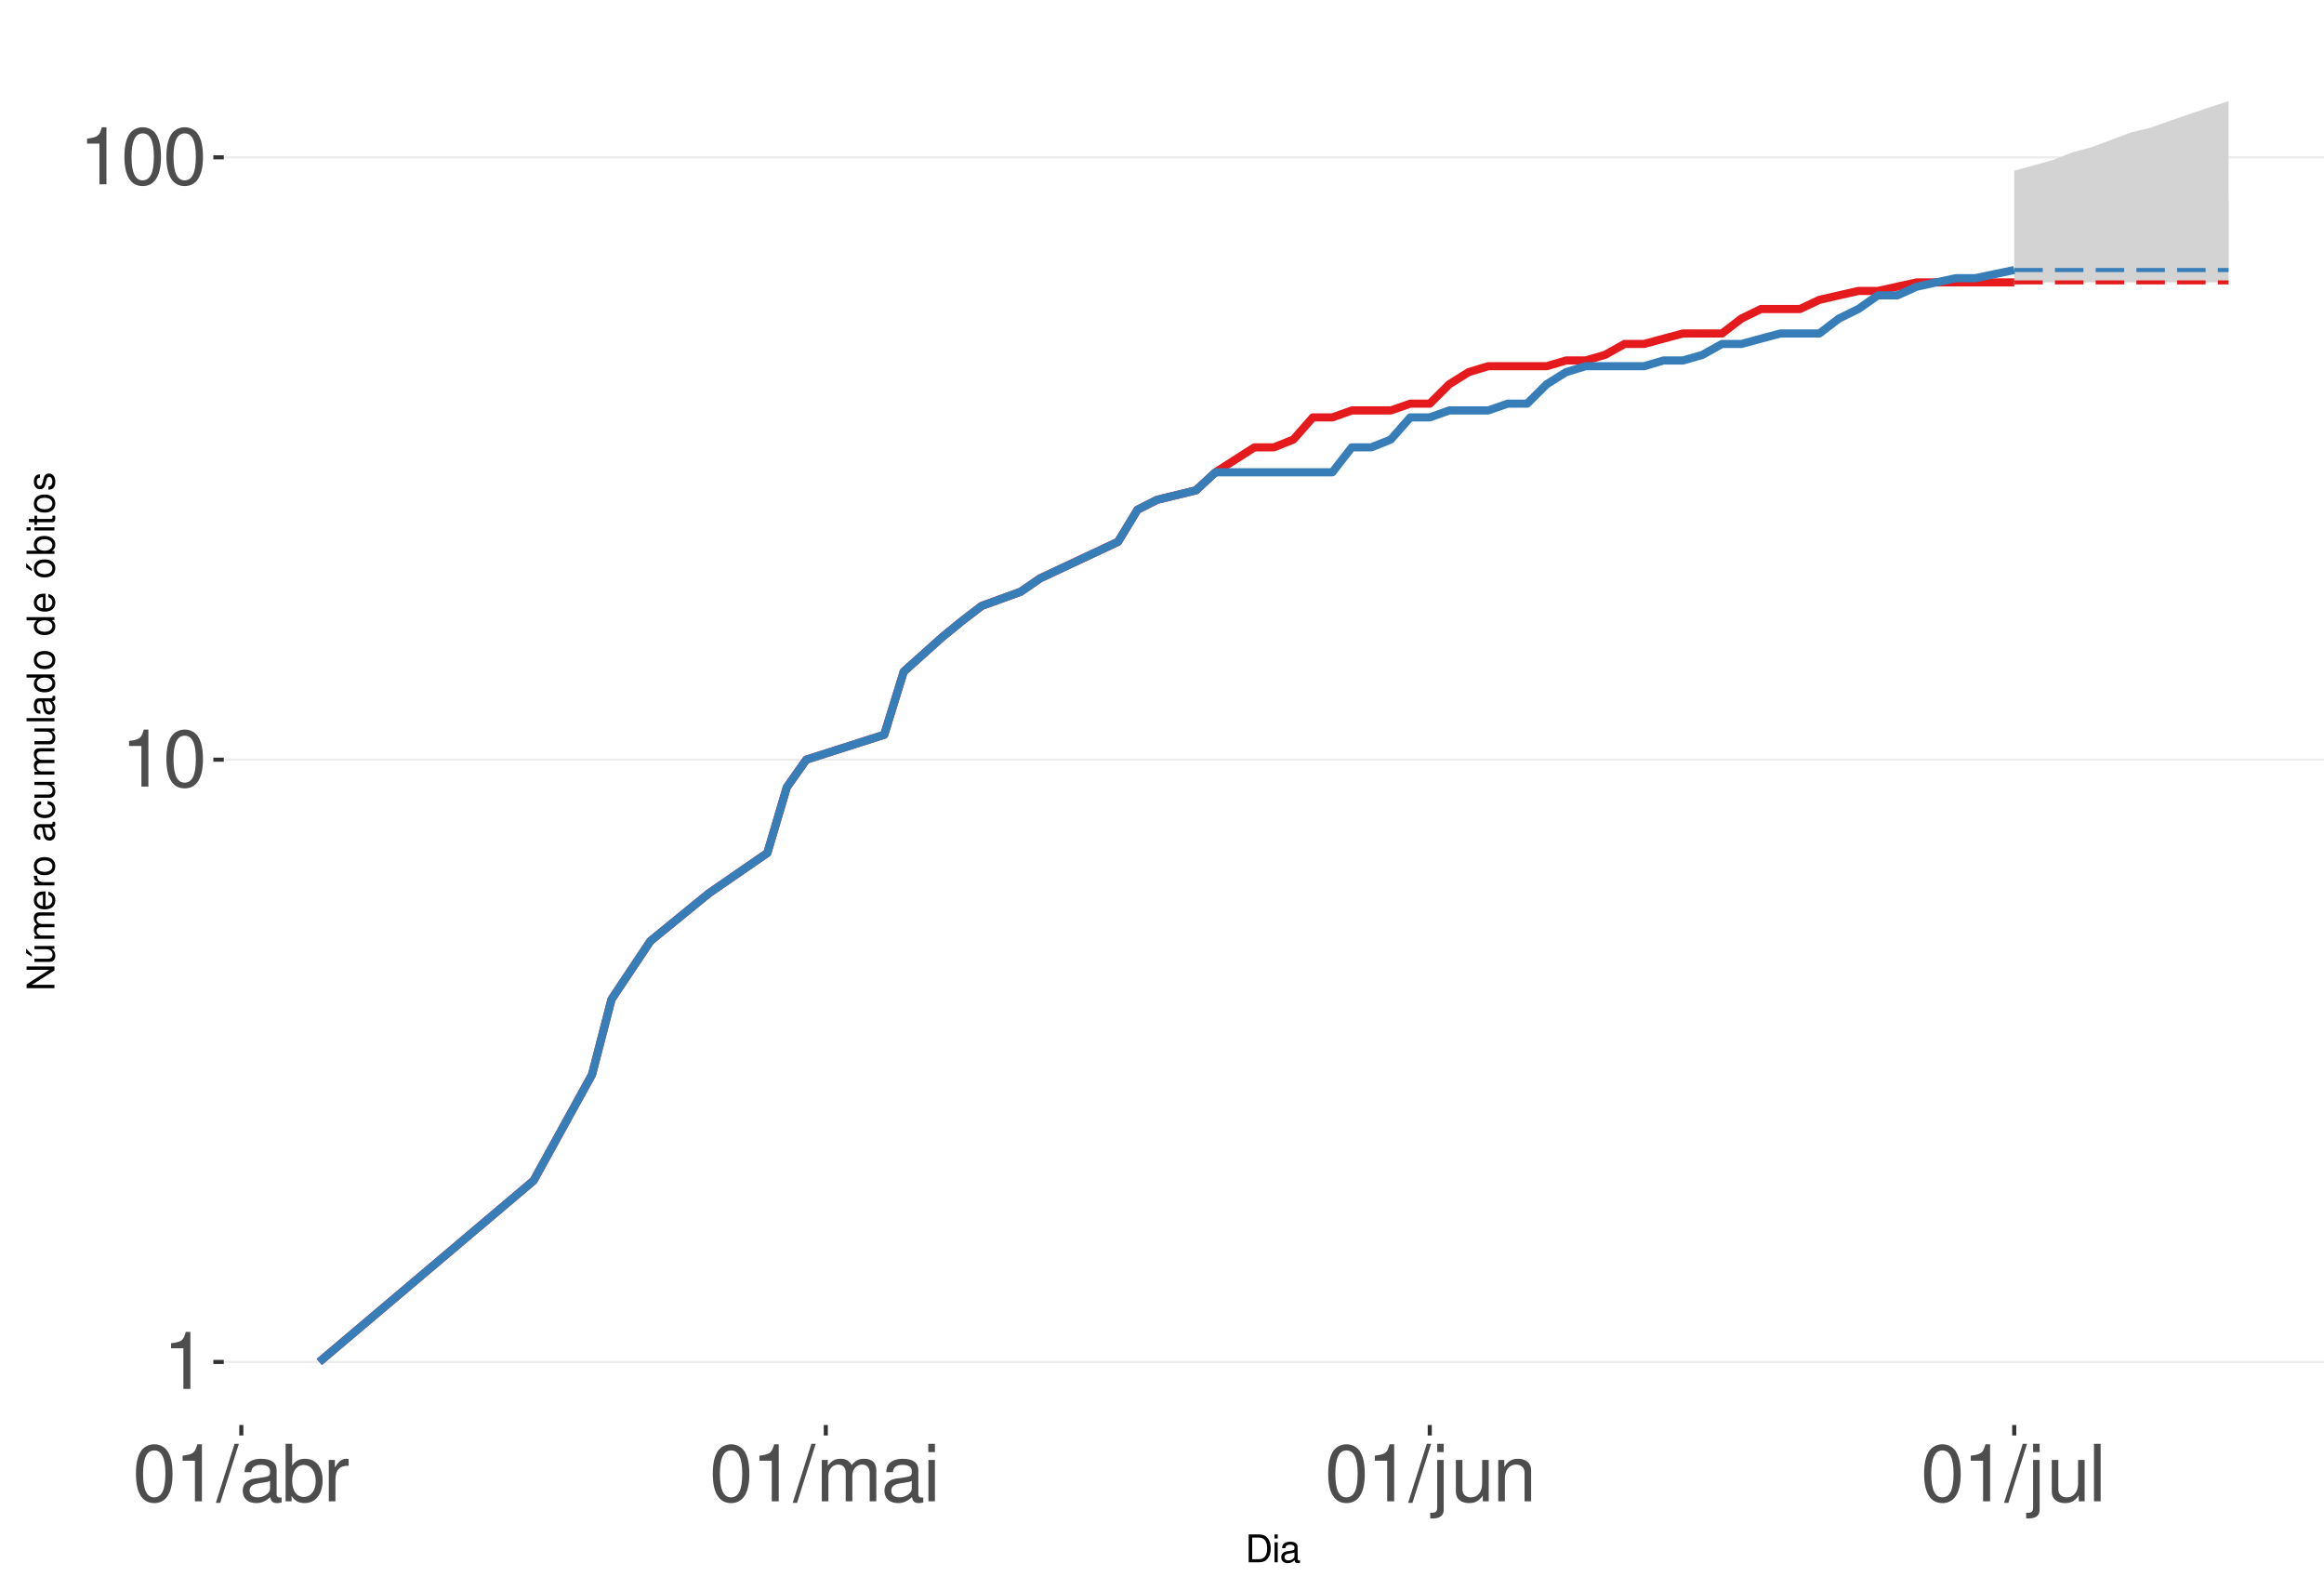
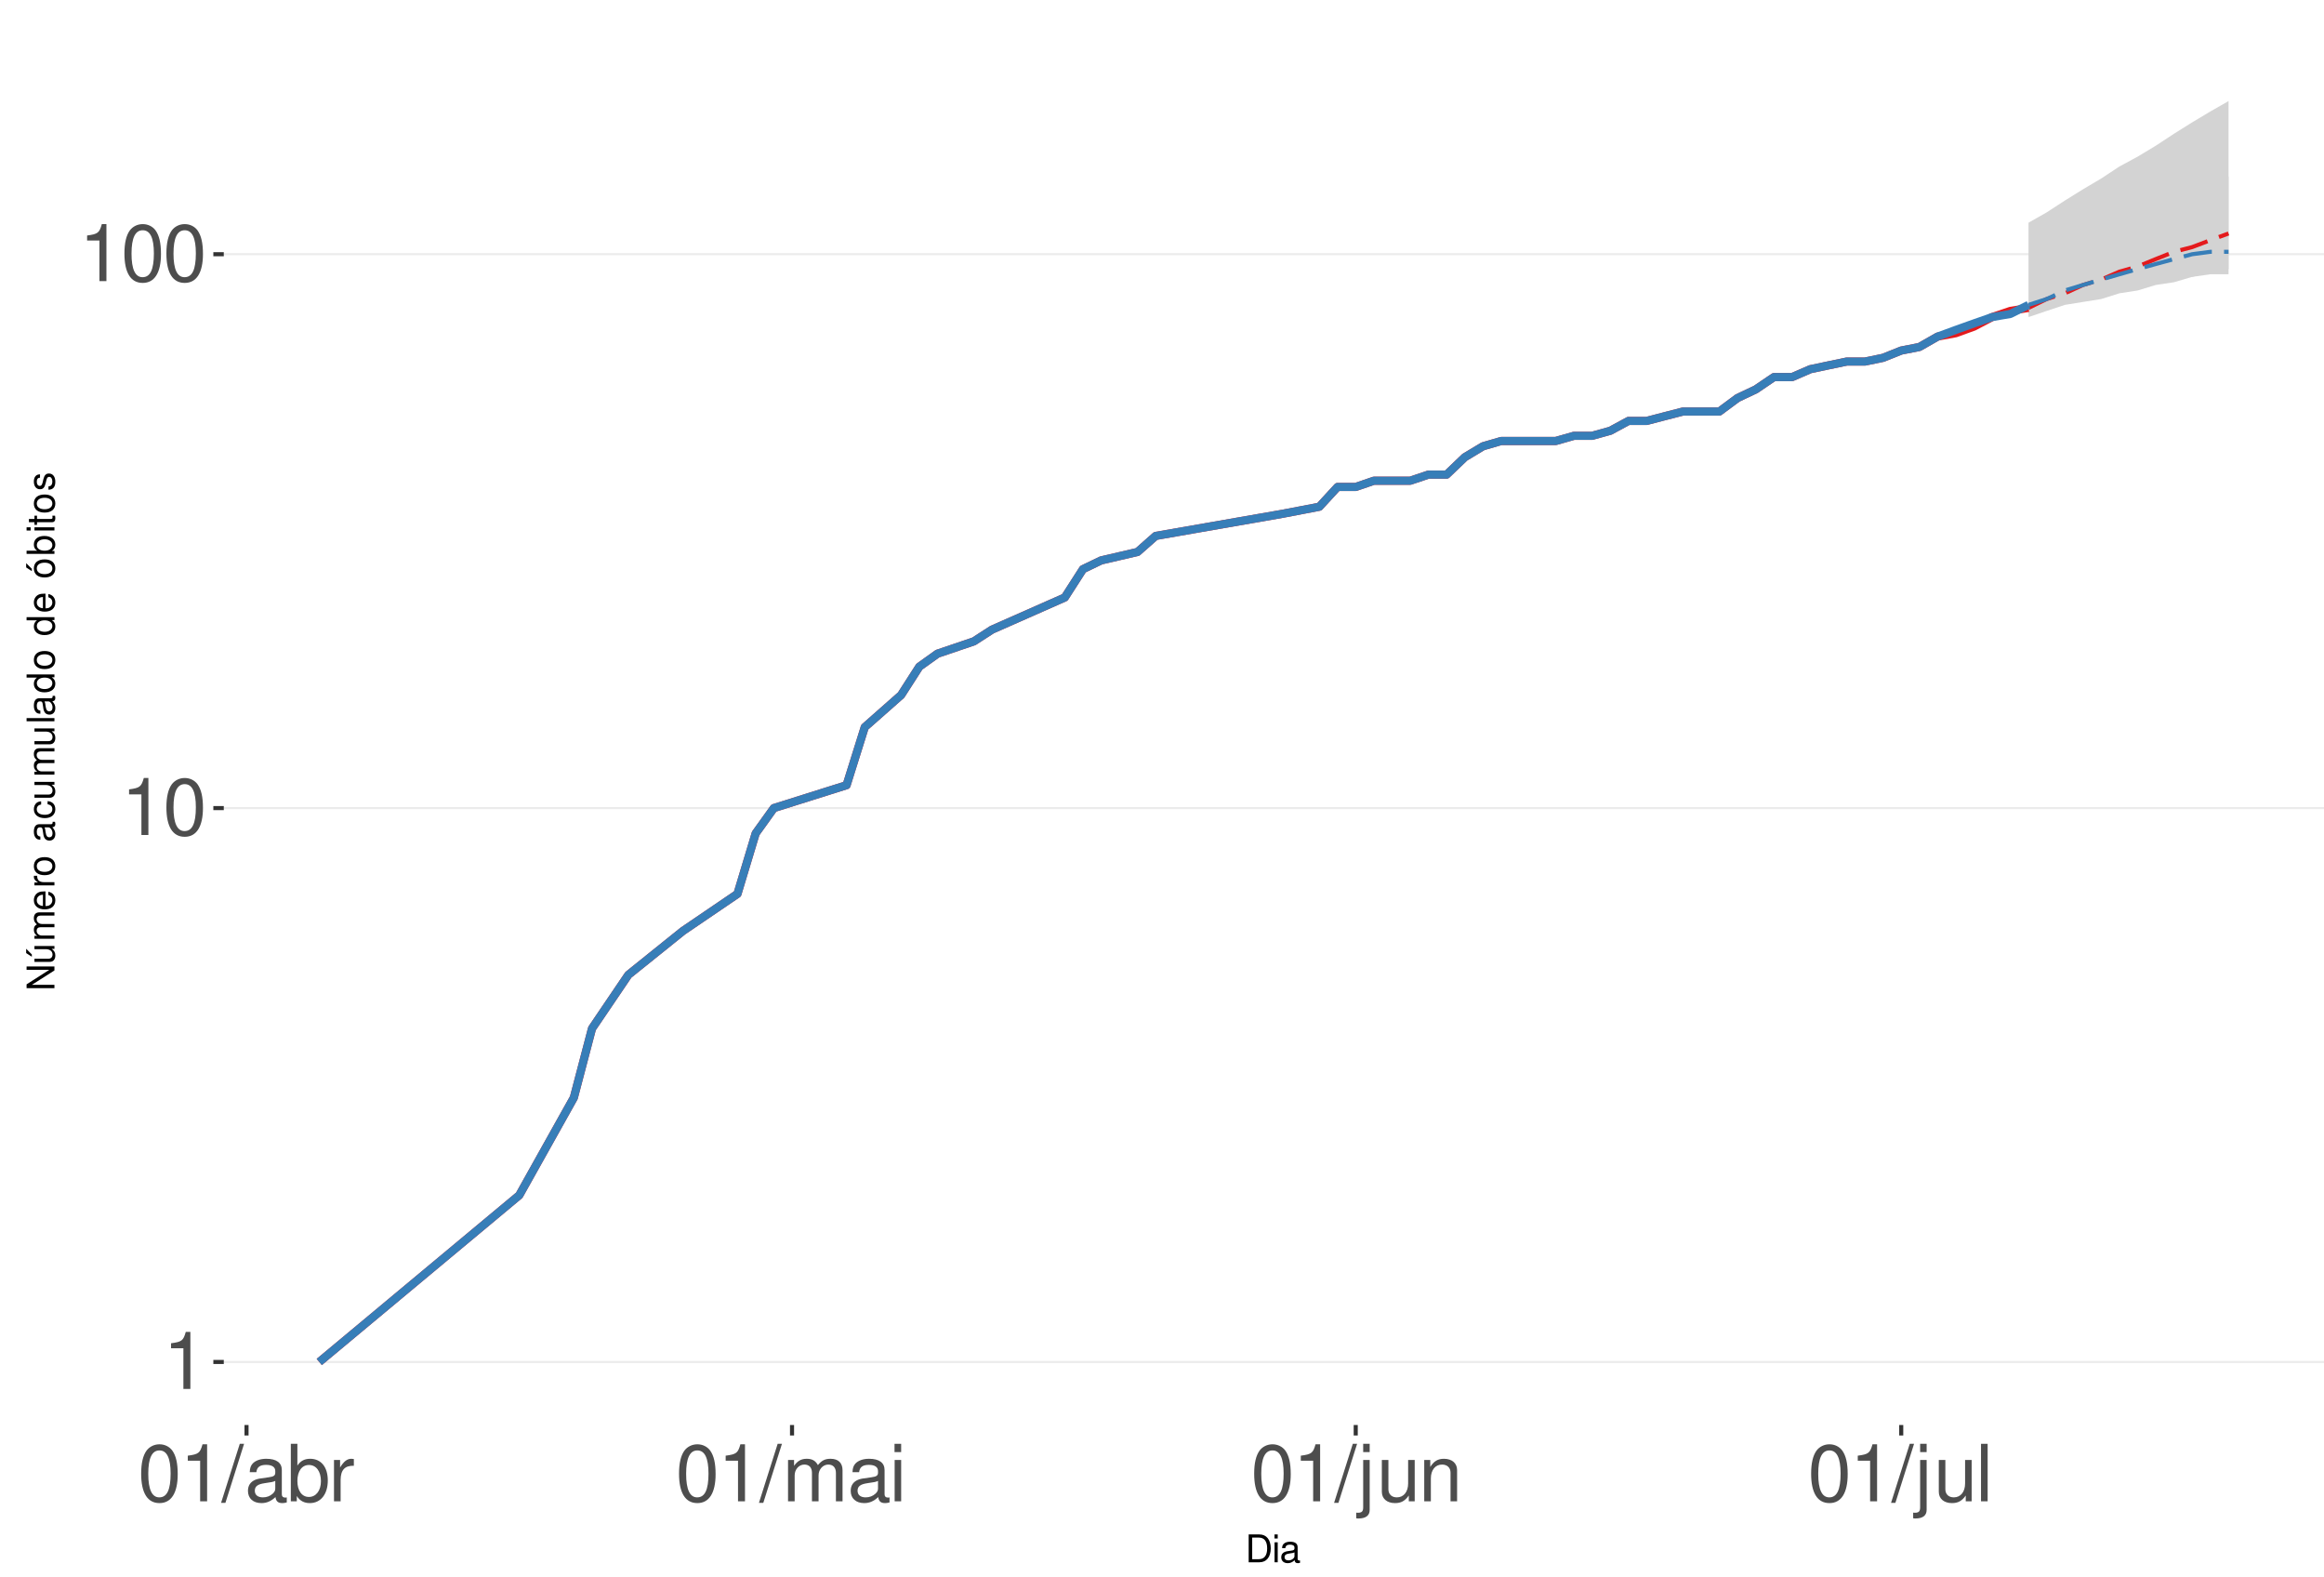
<svg xmlns="http://www.w3.org/2000/svg" xmlns:xlink="http://www.w3.org/1999/xlink" width="609pt" height="413pt" viewBox="0 0 609 413" version="1.1">
  <defs>
    <g>
      <symbol overflow="visible" id="glyph0-0">
        <path style="stroke:none;" d="" />
      </symbol>
      <symbol overflow="visible" id="glyph0-1">
        <path style="stroke:none;" d="M 5.344 -10.641 L 5.344 0 L 7.172 0 L 7.172 -14.938 L 5.969 -14.938 C 5.328 -12.641 4.922 -12.328 2.109 -11.953 L 2.109 -10.641 Z M 5.344 -10.641 " />
      </symbol>
      <symbol overflow="visible" id="glyph0-2">
        <path style="stroke:none;" d="M 5.688 -14.938 C 4.312 -14.938 3.078 -14.312 2.312 -13.297 C 1.359 -11.984 0.891 -10 0.891 -7.234 C 0.891 -2.188 2.547 0.469 5.688 0.469 C 8.781 0.469 10.469 -2.188 10.469 -7.109 C 10.469 -10 10.016 -11.938 9.047 -13.297 C 8.281 -14.328 7.062 -14.938 5.688 -14.938 Z M 5.688 -13.328 C 7.641 -13.328 8.609 -11.312 8.609 -7.266 C 8.609 -3.016 7.656 -1.031 5.641 -1.031 C 3.719 -1.031 2.75 -3.094 2.75 -7.203 C 2.75 -11.312 3.719 -13.328 5.688 -13.328 Z M 5.688 -13.328 " />
      </symbol>
      <symbol overflow="visible" id="glyph0-3">
        <path style="stroke:none;" d="M 4.734 -15.062 L -0.172 0.406 L 0.969 0.406 L 5.859 -15.062 Z M 4.734 -15.062 " />
      </symbol>
      <symbol overflow="visible" id="glyph0-4">
        <path style="stroke:none;" d="M 11.047 -1.016 C 10.859 -0.969 10.781 -0.969 10.672 -0.969 C 10.078 -0.969 9.75 -1.281 9.75 -1.812 L 9.75 -8.188 C 9.75 -10.094 8.344 -11.141 5.688 -11.141 C 4.094 -11.141 2.828 -10.672 2.094 -9.875 C 1.594 -9.312 1.391 -8.703 1.344 -7.625 L 3.078 -7.625 C 3.219 -8.938 4 -9.547 5.625 -9.547 C 7.188 -9.547 8.031 -8.969 8.031 -7.938 L 8.031 -7.484 C 8.016 -6.734 7.641 -6.469 6.234 -6.281 C 3.797 -5.969 3.422 -5.891 2.766 -5.625 C 1.516 -5.078 0.875 -4.125 0.875 -2.734 C 0.875 -0.766 2.234 0.469 4.422 0.469 C 5.781 0.469 6.875 0 8.094 -1.109 C 8.219 0 8.766 0.469 9.875 0.469 C 10.25 0.469 10.469 0.438 11.047 0.297 Z M 8.031 -3.406 C 8.031 -2.828 7.875 -2.484 7.359 -2 C 6.656 -1.359 5.797 -1.031 4.797 -1.031 C 3.453 -1.031 2.672 -1.672 2.672 -2.766 C 2.672 -3.906 3.406 -4.484 5.266 -4.75 C 7.109 -5 7.453 -5.078 8.031 -5.344 Z M 8.031 -3.406 " />
      </symbol>
      <symbol overflow="visible" id="glyph0-5">
        <path style="stroke:none;" d="M 1.109 -15.062 L 1.109 0 L 2.672 0 L 2.672 -1.391 C 3.484 -0.125 4.578 0.469 6.094 0.469 C 8.938 0.469 10.797 -1.859 10.797 -5.453 C 10.797 -8.969 9.047 -11.141 6.172 -11.141 C 4.688 -11.141 3.641 -10.578 2.828 -9.359 L 2.828 -15.062 Z M 5.844 -9.516 C 7.766 -9.516 9 -7.844 9 -5.266 C 9 -2.812 7.719 -1.141 5.844 -1.141 C 4 -1.141 2.828 -2.781 2.828 -5.328 C 2.828 -7.875 4 -9.516 5.844 -9.516 Z M 5.844 -9.516 " />
      </symbol>
      <symbol overflow="visible" id="glyph0-6">
        <path style="stroke:none;" d="M 1.422 -10.828 L 1.422 0 L 3.156 0 L 3.156 -5.625 C 3.188 -8.219 4.25 -9.375 6.625 -9.312 L 6.625 -11.078 C 6.344 -11.109 6.172 -11.141 5.969 -11.141 C 4.859 -11.141 4 -10.469 3.016 -8.859 L 3.016 -10.828 Z M 1.422 -10.828 " />
      </symbol>
      <symbol overflow="visible" id="glyph0-7">
        <path style="stroke:none;" d="M 1.453 -10.828 L 1.453 0 L 3.188 0 L 3.188 -6.797 C 3.188 -8.359 4.312 -9.625 5.719 -9.625 C 7 -9.625 7.719 -8.844 7.719 -7.453 L 7.719 0 L 9.453 0 L 9.453 -6.797 C 9.453 -8.359 10.594 -9.625 12 -9.625 C 13.266 -9.625 14 -8.812 14 -7.453 L 14 0 L 15.734 0 L 15.734 -8.125 C 15.734 -10.062 14.625 -11.141 12.594 -11.141 C 11.156 -11.141 10.281 -10.703 9.281 -9.484 C 8.641 -10.641 7.766 -11.141 6.359 -11.141 C 4.922 -11.141 3.953 -10.594 3.031 -9.297 L 3.031 -10.828 Z M 1.453 -10.828 " />
      </symbol>
      <symbol overflow="visible" id="glyph0-8">
        <path style="stroke:none;" d="M 3.094 -10.828 L 1.391 -10.828 L 1.391 0 L 3.094 0 Z M 3.094 -15.062 L 1.359 -15.062 L 1.359 -12.891 L 3.094 -12.891 Z M 3.094 -15.062 " />
      </symbol>
      <symbol overflow="visible" id="glyph0-9">
        <path style="stroke:none;" d="M 1.453 -10.828 L 1.453 1.562 C 1.453 2.641 1.109 3 0.047 3 C -0.078 3 -0.141 3 -0.375 2.969 L -0.375 4.438 C -0.172 4.484 -0.062 4.5 0.203 4.5 C 2.141 4.5 3.156 3.734 3.156 2.25 L 3.156 -10.828 Z M 3.156 -15.062 L 1.453 -15.062 L 1.453 -12.891 L 3.156 -12.891 Z M 3.156 -15.062 " />
      </symbol>
      <symbol overflow="visible" id="glyph0-10">
        <path style="stroke:none;" d="M 9.953 0 L 9.953 -10.828 L 8.234 -10.828 L 8.234 -4.688 C 8.234 -2.484 7.078 -1.031 5.281 -1.031 C 3.922 -1.031 3.062 -1.859 3.062 -3.156 L 3.062 -10.828 L 1.344 -10.828 L 1.344 -2.484 C 1.344 -0.688 2.688 0.469 4.797 0.469 C 6.375 0.469 7.391 -0.078 8.406 -1.516 L 8.406 0 Z M 9.953 0 " />
      </symbol>
      <symbol overflow="visible" id="glyph0-11">
        <path style="stroke:none;" d="M 1.453 -10.828 L 1.453 0 L 3.188 0 L 3.188 -5.969 C 3.188 -8.188 4.344 -9.625 6.109 -9.625 C 7.484 -9.625 8.344 -8.797 8.344 -7.5 L 8.344 0 L 10.062 0 L 10.062 -8.188 C 10.062 -9.984 8.719 -11.141 6.625 -11.141 C 5.016 -11.141 3.984 -10.516 3.031 -9 L 3.031 -10.828 Z M 1.453 -10.828 " />
      </symbol>
      <symbol overflow="visible" id="glyph0-12">
        <path style="stroke:none;" d="M 3.141 -15.062 L 1.406 -15.062 L 1.406 0 L 3.141 0 Z M 3.141 -15.062 " />
      </symbol>
      <symbol overflow="visible" id="glyph1-0">
        <path style="stroke:none;" d="" />
      </symbol>
      <symbol overflow="visible" id="glyph1-1">
        <path style="stroke:none;" d="M 0.891 0 L 3.703 0 C 5.547 0 6.672 -1.375 6.672 -3.656 C 6.672 -5.906 5.547 -7.297 3.703 -7.297 L 0.891 -7.297 Z M 1.812 -0.812 L 1.812 -6.469 L 3.547 -6.469 C 4.984 -6.469 5.734 -5.5 5.734 -3.641 C 5.734 -1.797 4.984 -0.812 3.547 -0.812 Z M 1.812 -0.812 " />
      </symbol>
      <symbol overflow="visible" id="glyph1-2">
        <path style="stroke:none;" d="M 1.5 -5.234 L 0.672 -5.234 L 0.672 0 L 1.5 0 Z M 1.5 -7.297 L 0.656 -7.297 L 0.656 -6.234 L 1.5 -6.234 Z M 1.5 -7.297 " />
      </symbol>
      <symbol overflow="visible" id="glyph1-3">
        <path style="stroke:none;" d="M 5.344 -0.484 C 5.266 -0.469 5.219 -0.469 5.172 -0.469 C 4.875 -0.469 4.719 -0.625 4.719 -0.875 L 4.719 -3.953 C 4.719 -4.891 4.047 -5.391 2.75 -5.391 C 1.984 -5.391 1.375 -5.172 1.016 -4.781 C 0.766 -4.516 0.672 -4.203 0.656 -3.688 L 1.484 -3.688 C 1.562 -4.328 1.938 -4.625 2.719 -4.625 C 3.484 -4.625 3.891 -4.344 3.891 -3.844 L 3.891 -3.625 C 3.875 -3.266 3.703 -3.125 3.016 -3.047 C 1.844 -2.891 1.656 -2.844 1.344 -2.719 C 0.734 -2.453 0.422 -2 0.422 -1.312 C 0.422 -0.375 1.078 0.234 2.141 0.234 C 2.797 0.234 3.328 0 3.922 -0.547 C 3.984 0 4.234 0.234 4.781 0.234 C 4.953 0.234 5.062 0.203 5.344 0.141 Z M 3.891 -1.656 C 3.891 -1.375 3.812 -1.203 3.562 -0.969 C 3.219 -0.656 2.812 -0.5 2.312 -0.5 C 1.672 -0.5 1.297 -0.812 1.297 -1.344 C 1.297 -1.891 1.656 -2.172 2.547 -2.297 C 3.438 -2.422 3.609 -2.453 3.891 -2.594 Z M 3.891 -1.656 " />
      </symbol>
      <symbol overflow="visible" id="glyph2-0">
        <path style="stroke:none;" d="" />
      </symbol>
      <symbol overflow="visible" id="glyph2-1">
        <path style="stroke:none;" d="M -7.297 -6.453 L -7.297 -5.578 L -1.328 -5.578 L -7.297 -1.766 L -7.297 -0.766 L 0 -0.766 L 0 -1.641 L -5.906 -1.641 L 0 -5.406 L 0 -6.453 Z M -7.297 -6.453 " />
      </symbol>
      <symbol overflow="visible" id="glyph2-2">
        <path style="stroke:none;" d="M 0 -4.812 L -5.234 -4.812 L -5.234 -3.984 L -2.266 -3.984 C -1.203 -3.984 -0.5 -3.438 -0.5 -2.562 C -0.5 -1.906 -0.906 -1.484 -1.531 -1.484 L -5.234 -1.484 L -5.234 -0.656 L -1.203 -0.656 C -0.328 -0.656 0.234 -1.297 0.234 -2.312 C 0.234 -3.094 -0.047 -3.578 -0.734 -4.062 L 0 -4.062 Z M -7.406 -2.953 L -5.922 -2 L -5.922 -2.594 L -7.406 -4.094 Z M -7.406 -2.953 " />
      </symbol>
      <symbol overflow="visible" id="glyph2-3">
        <path style="stroke:none;" d="M -5.234 -0.703 L 0 -0.703 L 0 -1.547 L -3.297 -1.547 C -4.047 -1.547 -4.656 -2.094 -4.656 -2.766 C -4.656 -3.391 -4.281 -3.734 -3.609 -3.734 L 0 -3.734 L 0 -4.578 L -3.297 -4.578 C -4.047 -4.578 -4.656 -5.125 -4.656 -5.812 C -4.656 -6.422 -4.266 -6.781 -3.609 -6.781 L 0 -6.781 L 0 -7.625 L -3.938 -7.625 C -4.875 -7.625 -5.391 -7.078 -5.391 -6.094 C -5.391 -5.406 -5.188 -4.984 -4.594 -4.484 C -5.156 -4.188 -5.391 -3.766 -5.391 -3.078 C -5.391 -2.375 -5.125 -1.906 -4.5 -1.469 L -5.234 -1.469 Z M -5.234 -0.703 " />
      </symbol>
      <symbol overflow="visible" id="glyph2-4">
        <path style="stroke:none;" d="M -2.344 -5.125 C -3.141 -5.125 -3.625 -5.062 -4.016 -4.922 C -4.875 -4.578 -5.391 -3.781 -5.391 -2.797 C -5.391 -1.344 -4.281 -0.406 -2.547 -0.406 C -0.812 -0.406 0.234 -1.297 0.234 -2.781 C 0.234 -3.984 -0.453 -4.812 -1.594 -5.016 L -1.594 -4.188 C -0.906 -3.953 -0.547 -3.484 -0.547 -2.812 C -0.547 -2.281 -0.781 -1.828 -1.219 -1.547 C -1.516 -1.344 -1.812 -1.281 -2.344 -1.266 Z M -3.016 -1.297 C -3.984 -1.359 -4.625 -1.953 -4.625 -2.797 C -4.625 -3.641 -3.953 -4.234 -3.016 -4.234 Z M -3.016 -1.297 " />
      </symbol>
      <symbol overflow="visible" id="glyph2-5">
        <path style="stroke:none;" d="M -5.234 -0.688 L 0 -0.688 L 0 -1.531 L -2.719 -1.531 C -3.984 -1.547 -4.547 -2.062 -4.516 -3.203 L -5.359 -3.203 C -5.375 -3.062 -5.391 -2.984 -5.391 -2.891 C -5.391 -2.344 -5.062 -1.938 -4.297 -1.453 L -5.234 -1.453 Z M -5.234 -0.688 " />
      </symbol>
      <symbol overflow="visible" id="glyph2-6">
        <path style="stroke:none;" d="M -5.391 -2.719 C -5.391 -1.234 -4.344 -0.359 -2.578 -0.359 C -0.812 -0.359 0.234 -1.234 0.234 -2.734 C 0.234 -4.203 -0.812 -5.094 -2.547 -5.094 C -4.359 -5.094 -5.391 -4.234 -5.391 -2.719 Z M -4.625 -2.734 C -4.625 -3.672 -3.844 -4.234 -2.547 -4.234 C -1.312 -4.234 -0.547 -3.656 -0.547 -2.734 C -0.547 -1.797 -1.312 -1.234 -2.578 -1.234 C -3.844 -1.234 -4.625 -1.797 -4.625 -2.734 Z M -4.625 -2.734 " />
      </symbol>
      <symbol overflow="visible" id="glyph2-7">
        <path style="stroke:none;" d="" />
      </symbol>
      <symbol overflow="visible" id="glyph2-8">
        <path style="stroke:none;" d="M -0.484 -5.344 C -0.469 -5.266 -0.469 -5.219 -0.469 -5.172 C -0.469 -4.875 -0.625 -4.719 -0.875 -4.719 L -3.953 -4.719 C -4.891 -4.719 -5.391 -4.047 -5.391 -2.75 C -5.391 -1.984 -5.172 -1.375 -4.781 -1.016 C -4.516 -0.766 -4.203 -0.672 -3.688 -0.656 L -3.688 -1.484 C -4.328 -1.562 -4.625 -1.938 -4.625 -2.719 C -4.625 -3.484 -4.344 -3.891 -3.844 -3.891 L -3.625 -3.891 C -3.266 -3.875 -3.125 -3.703 -3.047 -3.016 C -2.891 -1.844 -2.844 -1.656 -2.719 -1.344 C -2.453 -0.734 -2 -0.422 -1.312 -0.422 C -0.375 -0.422 0.234 -1.078 0.234 -2.141 C 0.234 -2.797 0 -3.328 -0.547 -3.922 C 0 -3.984 0.234 -4.234 0.234 -4.781 C 0.234 -4.953 0.203 -5.062 0.141 -5.344 Z M -1.656 -3.891 C -1.375 -3.891 -1.203 -3.812 -0.969 -3.562 C -0.656 -3.219 -0.5 -2.812 -0.5 -2.312 C -0.5 -1.672 -0.812 -1.297 -1.344 -1.297 C -1.891 -1.297 -2.172 -1.656 -2.297 -2.547 C -2.422 -3.438 -2.453 -3.609 -2.594 -3.891 Z M -1.656 -3.891 " />
      </symbol>
      <symbol overflow="visible" id="glyph2-9">
        <path style="stroke:none;" d="M -3.484 -4.703 C -3.984 -4.672 -4.312 -4.562 -4.609 -4.359 C -5.094 -4 -5.391 -3.375 -5.391 -2.641 C -5.391 -1.219 -4.266 -0.312 -2.531 -0.312 C -0.844 -0.312 0.234 -1.203 0.234 -2.625 C 0.234 -3.875 -0.516 -4.672 -1.797 -4.766 L -1.797 -3.938 C -0.953 -3.797 -0.547 -3.359 -0.547 -2.656 C -0.547 -1.734 -1.297 -1.188 -2.531 -1.188 C -3.844 -1.188 -4.625 -1.719 -4.625 -2.625 C -4.625 -3.328 -4.203 -3.766 -3.484 -3.875 Z M -3.484 -4.703 " />
      </symbol>
      <symbol overflow="visible" id="glyph2-10">
        <path style="stroke:none;" d="M 0 -4.812 L -5.234 -4.812 L -5.234 -3.984 L -2.266 -3.984 C -1.203 -3.984 -0.5 -3.438 -0.5 -2.562 C -0.5 -1.906 -0.906 -1.484 -1.531 -1.484 L -5.234 -1.484 L -5.234 -0.656 L -1.203 -0.656 C -0.328 -0.656 0.234 -1.297 0.234 -2.312 C 0.234 -3.094 -0.047 -3.578 -0.734 -4.062 L 0 -4.062 Z M 0 -4.812 " />
      </symbol>
      <symbol overflow="visible" id="glyph2-11">
        <path style="stroke:none;" d="M -7.297 -1.516 L -7.297 -0.688 L 0 -0.688 L 0 -1.516 Z M -7.297 -1.516 " />
      </symbol>
      <symbol overflow="visible" id="glyph2-12">
        <path style="stroke:none;" d="M -7.297 -4.953 L -7.297 -4.125 L -4.578 -4.125 C -5.109 -3.766 -5.391 -3.203 -5.391 -2.516 C -5.391 -1.156 -4.297 -0.266 -2.625 -0.266 C -0.859 -0.266 0.234 -1.125 0.234 -2.547 C 0.234 -3.266 -0.047 -3.766 -0.688 -4.203 L 0 -4.203 L 0 -4.953 Z M -4.609 -2.656 C -4.609 -3.547 -3.812 -4.125 -2.562 -4.125 C -1.344 -4.125 -0.547 -3.547 -0.547 -2.656 C -0.547 -1.734 -1.359 -1.125 -2.578 -1.125 C -3.797 -1.125 -4.609 -1.734 -4.609 -2.656 Z M -4.609 -2.656 " />
      </symbol>
      <symbol overflow="visible" id="glyph2-13">
        <path style="stroke:none;" d="M -5.391 -2.719 C -5.391 -1.234 -4.344 -0.359 -2.578 -0.359 C -0.812 -0.359 0.234 -1.234 0.234 -2.734 C 0.234 -4.203 -0.812 -5.094 -2.547 -5.094 C -4.359 -5.094 -5.391 -4.234 -5.391 -2.719 Z M -4.625 -2.734 C -4.625 -3.672 -3.844 -4.234 -2.547 -4.234 C -1.312 -4.234 -0.547 -3.656 -0.547 -2.734 C -0.547 -1.797 -1.312 -1.234 -2.578 -1.234 C -3.844 -1.234 -4.625 -1.797 -4.625 -2.734 Z M -7.406 -2.984 L -5.922 -2.016 L -5.922 -2.625 L -7.406 -4.109 Z M -7.406 -2.984 " />
      </symbol>
      <symbol overflow="visible" id="glyph2-14">
        <path style="stroke:none;" d="M -7.297 -0.547 L 0 -0.547 L 0 -1.297 L -0.672 -1.297 C -0.062 -1.688 0.234 -2.219 0.234 -2.953 C 0.234 -4.328 -0.906 -5.234 -2.641 -5.234 C -4.344 -5.234 -5.391 -4.375 -5.391 -2.984 C -5.391 -2.266 -5.125 -1.766 -4.531 -1.375 L -7.297 -1.375 Z M -4.609 -2.828 C -4.609 -3.766 -3.797 -4.359 -2.547 -4.359 C -1.359 -4.359 -0.547 -3.734 -0.547 -2.828 C -0.547 -1.938 -1.344 -1.375 -2.578 -1.375 C -3.812 -1.375 -4.609 -1.938 -4.609 -2.828 Z M -4.609 -2.828 " />
      </symbol>
      <symbol overflow="visible" id="glyph2-15">
        <path style="stroke:none;" d="M -5.234 -1.5 L -5.234 -0.672 L 0 -0.672 L 0 -1.5 Z M -7.297 -1.5 L -7.297 -0.656 L -6.234 -0.656 L -6.234 -1.5 Z M -7.297 -1.5 " />
      </symbol>
      <symbol overflow="visible" id="glyph2-16">
        <path style="stroke:none;" d="M -5.234 -2.547 L -5.234 -1.688 L -6.688 -1.688 L -6.688 -0.844 L -5.234 -0.844 L -5.234 -0.141 L -4.562 -0.141 L -4.562 -0.844 L -0.594 -0.844 C -0.062 -0.844 0.234 -1.203 0.234 -1.859 C 0.234 -2.078 0.203 -2.266 0.156 -2.547 L -0.547 -2.547 C -0.516 -2.422 -0.5 -2.312 -0.5 -2.141 C -0.5 -1.781 -0.594 -1.688 -0.969 -1.688 L -4.562 -1.688 L -4.562 -2.547 Z M -5.234 -2.547 " />
      </symbol>
      <symbol overflow="visible" id="glyph2-17">
        <path style="stroke:none;" d="M -3.781 -4.375 C -4.812 -4.375 -5.391 -3.688 -5.391 -2.484 C -5.391 -1.266 -4.766 -0.469 -3.797 -0.469 C -2.969 -0.469 -2.578 -0.891 -2.281 -2.125 L -2.094 -2.906 C -1.953 -3.484 -1.734 -3.719 -1.375 -3.719 C -0.875 -3.719 -0.547 -3.234 -0.547 -2.5 C -0.547 -2.047 -0.672 -1.672 -0.891 -1.453 C -1.047 -1.328 -1.188 -1.266 -1.562 -1.219 L -1.562 -0.344 C -0.344 -0.375 0.234 -1.062 0.234 -2.438 C 0.234 -3.75 -0.422 -4.594 -1.438 -4.594 C -2.203 -4.594 -2.641 -4.156 -2.891 -3.109 L -3.078 -2.312 C -3.234 -1.625 -3.453 -1.344 -3.828 -1.344 C -4.312 -1.344 -4.625 -1.766 -4.625 -2.453 C -4.625 -3.125 -4.328 -3.484 -3.781 -3.5 Z M -3.781 -4.375 " />
      </symbol>
    </g>
    <clipPath id="clip1">
      <path d="M 58.645 9.961 L 609 9.961 L 609 373.328 L 58.645 373.328 Z M 58.645 9.961 " />
    </clipPath>
    <clipPath id="clip2">
      <path d="M 58.645 356 L 609 356 L 609 358 L 58.645 358 Z M 58.645 356 " />
    </clipPath>
    <clipPath id="clip3">
-       <path d="M 58.645 198 L 609 198 L 609 200 L 58.645 200 Z M 58.645 198 " />
+       <path d="M 58.645 211 L 609 211 L 609 212 L 58.645 212 Z M 58.645 211 " />
    </clipPath>
    <clipPath id="clip4">
-       <path d="M 58.645 40 L 609 40 L 609 42 L 58.645 42 Z M 58.645 40 " />
+       <path d="M 58.645 66 L 609 66 L 609 67 L 58.645 67 Z M 58.645 66 " />
    </clipPath>
  </defs>
  <g id="surface255">
    <rect x="0" y="0" width="609" height="413" style="fill:rgb(100%,100%,100%);fill-opacity:1;stroke:none;" />
    <rect x="0" y="0" width="609" height="413" style="fill:rgb(100%,100%,100%);fill-opacity:1;stroke:none;" />
    <path style="fill:none;stroke-width:1.067;stroke-linecap:round;stroke-linejoin:round;stroke:rgb(100%,100%,100%);stroke-opacity:1;stroke-miterlimit:10;" d="M 0 413 L 609 413 L 609 0 L 0 0 Z M 0 413 " />
    <g clip-path="url(#clip1)" clip-rule="nonzero">
      <path style=" stroke:none;fill-rule:nonzero;fill:rgb(100%,100%,100%);fill-opacity:1;" d="M 58.645 373.328 L 609 373.328 L 609 9.961 L 58.645 9.961 Z M 58.645 373.328 " />
    </g>
    <g clip-path="url(#clip2)" clip-rule="nonzero">
      <path style="fill:none;stroke-width:0.533;stroke-linecap:butt;stroke-linejoin:round;stroke:rgb(92.157%,92.157%,92.157%);stroke-opacity:1;stroke-miterlimit:10;" d="M 58.645 356.812 L 609 356.812 " />
    </g>
    <g clip-path="url(#clip3)" clip-rule="nonzero">
-       <path style="fill:none;stroke-width:0.533;stroke-linecap:butt;stroke-linejoin:round;stroke:rgb(92.157%,92.157%,92.157%);stroke-opacity:1;stroke-miterlimit:10;" d="M 58.645 199.016 L 609 199.016 " />
+       <path style="fill:none;stroke-width:0.533;stroke-linecap:butt;stroke-linejoin:round;stroke:rgb(92.157%,92.157%,92.157%);stroke-opacity:1;stroke-miterlimit:10;" d="M 58.645 211.703 L 609 211.703 " />
    </g>
    <g clip-path="url(#clip4)" clip-rule="nonzero">
-       <path style="fill:none;stroke-width:0.533;stroke-linecap:butt;stroke-linejoin:round;stroke:rgb(92.157%,92.157%,92.157%);stroke-opacity:1;stroke-miterlimit:10;" d="M 58.645 41.223 L 609 41.223 " />
-     </g>
-     <path style=" stroke:none;fill-rule:nonzero;fill:rgb(82.745%,82.745%,82.745%);fill-opacity:1;" d="M 527.824 44.734 L 532.93 43.309 L 538.035 41.91 L 543.141 39.863 L 548.246 38.531 L 553.352 36.586 L 558.457 34.688 L 563.562 33.453 L 568.668 31.645 L 573.773 29.879 L 578.879 28.156 L 583.984 26.48 L 583.984 73.98 L 527.824 73.98 Z M 527.824 44.734 " />
-     <path style=" stroke:none;fill-rule:nonzero;fill:rgb(82.745%,82.745%,82.745%);fill-opacity:1;" d="M 527.824 70.742 L 532.93 68.664 L 538.035 65.664 L 543.141 63.734 L 548.246 61.855 L 553.352 60.027 L 558.457 58.246 L 563.562 56.512 L 568.668 54.82 L 573.773 53.168 L 578.879 52.359 L 583.984 52.359 L 583.984 70.742 Z M 527.824 70.742 " />
-     <path style="fill:none;stroke-width:2.134;stroke-linecap:butt;stroke-linejoin:round;stroke:rgb(89.412%,10.196%,10.98%);stroke-opacity:1;stroke-miterlimit:10;" d="M 83.66 356.812 L 139.82 309.312 L 155.137 281.523 L 160.242 261.809 L 170.453 246.52 L 185.77 234.023 L 201.082 223.461 L 206.188 206.238 L 211.293 199.016 L 231.715 192.484 L 236.82 175.957 L 247.031 166.809 L 252.137 162.652 L 257.242 158.734 L 267.453 155.031 L 272.559 151.516 L 292.98 141.938 L 298.086 133.535 L 303.191 130.949 L 313.402 128.457 L 318.508 123.73 L 328.719 117.195 L 333.824 117.195 L 338.93 115.152 L 344.035 109.355 L 349.137 109.355 L 354.242 107.527 L 364.453 107.527 L 369.559 105.75 L 374.664 105.75 L 379.77 100.672 L 384.875 97.484 L 389.98 95.941 L 405.297 95.941 L 410.402 94.438 L 415.508 94.438 L 420.613 92.961 L 425.719 90.105 L 430.824 90.105 L 435.93 88.723 L 441.035 87.363 L 451.246 87.363 L 456.352 83.449 L 461.457 80.957 L 471.668 80.957 L 476.773 78.551 L 481.879 77.379 L 486.984 76.227 L 492.086 76.227 L 497.191 75.094 L 502.297 73.98 L 527.824 73.98 " />
-     <path style="fill:none;stroke-width:1.067;stroke-linecap:butt;stroke-linejoin:round;stroke:rgb(89.412%,10.196%,10.98%);stroke-opacity:1;stroke-dasharray:7.469,3.201;stroke-miterlimit:10;" d="M 527.824 73.98 L 583.984 73.98 " />
-     <path style="fill:none;stroke-width:2.134;stroke-linecap:butt;stroke-linejoin:round;stroke:rgb(21.569%,49.412%,72.157%);stroke-opacity:1;stroke-miterlimit:10;" d="M 83.66 356.812 L 139.82 309.312 L 155.137 281.523 L 160.242 261.809 L 170.453 246.52 L 185.77 234.023 L 201.082 223.461 L 206.188 206.238 L 211.293 199.016 L 231.715 192.484 L 236.82 175.957 L 247.031 166.809 L 252.137 162.652 L 257.242 158.734 L 267.453 155.031 L 272.559 151.516 L 292.98 141.938 L 298.086 133.535 L 303.191 130.949 L 313.402 128.457 L 318.508 123.73 L 349.137 123.73 L 354.242 117.195 L 359.348 117.195 L 364.453 115.152 L 369.559 109.355 L 374.664 109.355 L 379.77 107.527 L 389.98 107.527 L 395.086 105.75 L 400.191 105.75 L 405.297 100.672 L 410.402 97.484 L 415.508 95.941 L 430.824 95.941 L 435.93 94.438 L 441.035 94.438 L 446.141 92.961 L 451.246 90.105 L 456.352 90.105 L 461.457 88.723 L 466.562 87.363 L 476.773 87.363 L 481.879 83.449 L 486.984 80.957 L 492.086 77.379 L 497.191 77.379 L 502.297 75.094 L 507.402 73.98 L 512.508 72.883 L 517.613 72.883 L 522.719 71.805 L 527.824 70.742 " />
-     <path style="fill:none;stroke-width:1.067;stroke-linecap:butt;stroke-linejoin:round;stroke:rgb(21.569%,49.412%,72.157%);stroke-opacity:1;stroke-dasharray:7.469,3.201;stroke-miterlimit:10;" d="M 527.824 70.742 L 583.984 70.742 " />
+       <path style="fill:none;stroke-width:0.533;stroke-linecap:butt;stroke-linejoin:round;stroke:rgb(92.157%,92.157%,92.157%);stroke-opacity:1;stroke-miterlimit:10;" d="M 58.645 66.598 L 609 66.598 " />
+     </g>
+     <path style=" stroke:none;fill-rule:nonzero;fill:rgb(82.745%,82.745%,82.745%);fill-opacity:1;" d="M 531.57 58.34 L 536.336 55.633 L 541.098 52.535 L 545.863 49.578 L 550.629 46.758 L 555.395 43.617 L 560.16 41.043 L 564.926 38.168 L 569.688 35.039 L 574.453 32.055 L 579.219 29.203 L 583.984 26.48 L 583.984 70.496 L 579.219 71.168 L 574.453 72.539 L 569.688 73.941 L 564.926 74.652 L 560.16 76.102 L 555.395 76.84 L 550.629 78.34 L 545.863 79.102 L 541.098 79.875 L 536.336 81.453 L 531.57 83.066 Z M 531.57 58.34 " />
+     <path style=" stroke:none;fill-rule:nonzero;fill:rgb(82.745%,82.745%,82.745%);fill-opacity:1;" d="M 531.57 79.875 L 536.336 75.371 L 541.098 70.496 L 545.863 66.598 L 550.629 62.926 L 555.395 59.453 L 560.16 56.164 L 564.926 53.039 L 569.688 50.547 L 574.453 48.625 L 579.219 46.758 L 583.984 46.297 L 583.984 71.852 L 579.219 71.852 L 574.453 72.539 L 569.688 72.539 L 564.926 73.941 L 560.16 74.652 L 555.395 75.371 L 550.629 76.102 L 545.863 76.84 L 541.098 77.582 L 536.336 79.102 Z M 531.57 79.875 " />
+     <path style="fill:none;stroke-width:2.134;stroke-linecap:butt;stroke-linejoin:round;stroke:rgb(89.412%,10.196%,10.98%);stroke-opacity:1;stroke-miterlimit:10;" d="M 83.66 356.812 L 136.074 313.129 L 150.371 287.578 L 155.137 269.449 L 164.664 255.387 L 178.961 243.895 L 193.254 234.18 L 198.02 218.344 L 202.785 211.703 L 221.844 205.699 L 226.609 190.5 L 236.141 182.086 L 240.906 174.66 L 245.672 171.254 L 255.199 168.023 L 259.965 164.949 L 279.023 156.531 L 283.789 149.109 L 288.555 146.816 L 298.086 144.605 L 302.852 140.402 L 336.203 134.582 L 345.734 132.754 L 350.5 127.574 L 355.266 127.574 L 360.031 125.938 L 369.559 125.938 L 374.324 124.34 L 379.09 124.34 L 383.855 119.781 L 388.621 116.918 L 393.383 115.531 L 407.68 115.531 L 412.445 114.176 L 417.211 114.176 L 421.977 112.852 L 426.738 110.277 L 431.504 110.277 L 436.27 109.031 L 441.035 107.805 L 450.566 107.805 L 455.328 104.273 L 460.094 102.02 L 464.859 98.789 L 469.625 98.789 L 474.391 96.723 L 479.156 95.715 L 483.918 94.723 L 488.684 94.723 L 493.449 93.742 L 498.215 91.836 L 502.98 90.902 L 507.746 88.18 L 512.508 87.297 L 517.273 85.57 L 522.039 83.066 L 526.805 81.453 L 531.57 80.66 " />
+     <path style="fill:none;stroke-width:1.067;stroke-linecap:butt;stroke-linejoin:round;stroke:rgb(89.412%,10.196%,10.98%);stroke-opacity:1;stroke-dasharray:7.469,3.201;stroke-miterlimit:10;" d="M 531.57 80.66 L 536.336 78.34 L 541.098 76.84 L 545.863 74.652 L 550.629 73.234 L 555.395 71.168 L 560.16 69.828 L 564.926 67.871 L 569.688 65.969 L 574.453 64.734 L 579.219 62.926 L 583.984 61.164 " />
+     <path style="fill:none;stroke-width:2.134;stroke-linecap:butt;stroke-linejoin:round;stroke:rgb(21.569%,49.412%,72.157%);stroke-opacity:1;stroke-miterlimit:10;" d="M 83.66 356.812 L 136.074 313.129 L 150.371 287.578 L 155.137 269.449 L 164.664 255.387 L 178.961 243.895 L 193.254 234.18 L 198.02 218.344 L 202.785 211.703 L 221.844 205.699 L 226.609 190.5 L 236.141 182.086 L 240.906 174.66 L 245.672 171.254 L 255.199 168.023 L 259.965 164.949 L 279.023 156.531 L 283.789 149.109 L 288.555 146.816 L 298.086 144.605 L 302.852 140.402 L 336.203 134.582 L 345.734 132.754 L 350.5 127.574 L 355.266 127.574 L 360.031 125.938 L 369.559 125.938 L 374.324 124.34 L 379.09 124.34 L 383.855 119.781 L 388.621 116.918 L 393.383 115.531 L 407.68 115.531 L 412.445 114.176 L 417.211 114.176 L 421.977 112.852 L 426.738 110.277 L 431.504 110.277 L 436.27 109.031 L 441.035 107.805 L 450.566 107.805 L 455.328 104.273 L 460.094 102.02 L 464.859 98.789 L 469.625 98.789 L 474.391 96.723 L 479.156 95.715 L 483.918 94.723 L 488.684 94.723 L 493.449 93.742 L 498.215 91.836 L 502.98 90.902 L 507.746 88.18 L 512.508 86.43 L 517.273 84.727 L 522.039 83.066 L 526.805 82.254 L 531.57 79.875 " />
+     <path style="fill:none;stroke-width:1.067;stroke-linecap:butt;stroke-linejoin:round;stroke:rgb(21.569%,49.412%,72.157%);stroke-opacity:1;stroke-dasharray:7.469,3.201;stroke-miterlimit:10;" d="M 531.57 79.875 L 536.336 78.34 L 541.098 76.102 L 545.863 74.652 L 550.629 73.234 L 555.395 71.852 L 560.16 70.496 L 564.926 69.168 L 569.688 67.871 L 574.453 66.598 L 579.219 65.969 L 583.984 65.969 " />
    <g style="fill:rgb(30.196%,30.196%,30.196%);fill-opacity:1;">
      <use xlink:href="#glyph0-1" x="42.715" y="363.866" />
    </g>
    <g style="fill:rgb(30.196%,30.196%,30.196%);fill-opacity:1;">
-       <use xlink:href="#glyph0-1" x="31.715" y="206.069" />
-       <use xlink:href="#glyph0-2" x="42.715" y="206.069" />
-     </g>
-     <g style="fill:rgb(30.196%,30.196%,30.196%);fill-opacity:1;">
-       <use xlink:href="#glyph0-1" x="20.715" y="48.276" />
-       <use xlink:href="#glyph0-2" x="31.715" y="48.276" />
-       <use xlink:href="#glyph0-2" x="42.715" y="48.276" />
+       <use xlink:href="#glyph0-1" x="31.715" y="218.757" />
+       <use xlink:href="#glyph0-2" x="42.715" y="218.757" />
+     </g>
+     <g style="fill:rgb(30.196%,30.196%,30.196%);fill-opacity:1;">
+       <use xlink:href="#glyph0-1" x="20.715" y="73.651" />
+       <use xlink:href="#glyph0-2" x="31.715" y="73.651" />
+       <use xlink:href="#glyph0-2" x="42.715" y="73.651" />
    </g>
    <path style="fill:none;stroke-width:1.067;stroke-linecap:butt;stroke-linejoin:round;stroke:rgb(20%,20%,20%);stroke-opacity:1;stroke-miterlimit:10;" d="M 55.906 356.812 L 58.645 356.812 " />
-     <path style="fill:none;stroke-width:1.067;stroke-linecap:butt;stroke-linejoin:round;stroke:rgb(20%,20%,20%);stroke-opacity:1;stroke-miterlimit:10;" d="M 55.906 199.016 L 58.645 199.016 " />
-     <path style="fill:none;stroke-width:1.067;stroke-linecap:butt;stroke-linejoin:round;stroke:rgb(20%,20%,20%);stroke-opacity:1;stroke-miterlimit:10;" d="M 55.906 41.223 L 58.645 41.223 " />
-     <path style="fill:none;stroke-width:1.067;stroke-linecap:butt;stroke-linejoin:round;stroke:rgb(20%,20%,20%);stroke-opacity:1;stroke-miterlimit:10;" d="M 63.238 376.07 L 63.238 373.328 " />
-     <path style="fill:none;stroke-width:1.067;stroke-linecap:butt;stroke-linejoin:round;stroke:rgb(20%,20%,20%);stroke-opacity:1;stroke-miterlimit:10;" d="M 216.398 376.07 L 216.398 373.328 " />
-     <path style="fill:none;stroke-width:1.067;stroke-linecap:butt;stroke-linejoin:round;stroke:rgb(20%,20%,20%);stroke-opacity:1;stroke-miterlimit:10;" d="M 374.664 376.07 L 374.664 373.328 " />
-     <path style="fill:none;stroke-width:1.067;stroke-linecap:butt;stroke-linejoin:round;stroke:rgb(20%,20%,20%);stroke-opacity:1;stroke-miterlimit:10;" d="M 527.824 376.07 L 527.824 373.328 " />
-     <g style="fill:rgb(30.196%,30.196%,30.196%);fill-opacity:1;">
-       <use xlink:href="#glyph0-2" x="34.738" y="393.315" />
-       <use xlink:href="#glyph0-1" x="45.738" y="393.315" />
-       <use xlink:href="#glyph0-3" x="56.738" y="393.315" />
-       <use xlink:href="#glyph0-4" x="62.738" y="393.315" />
-       <use xlink:href="#glyph0-5" x="73.738" y="393.315" />
-       <use xlink:href="#glyph0-6" x="84.738" y="393.315" />
-     </g>
-     <g style="fill:rgb(30.196%,30.196%,30.196%);fill-opacity:1;">
-       <use xlink:href="#glyph0-2" x="185.898" y="393.315" />
-       <use xlink:href="#glyph0-1" x="196.898" y="393.315" />
-       <use xlink:href="#glyph0-3" x="207.898" y="393.315" />
-       <use xlink:href="#glyph0-7" x="213.898" y="393.315" />
-       <use xlink:href="#glyph0-4" x="230.898" y="393.315" />
-       <use xlink:href="#glyph0-8" x="241.898" y="393.315" />
-     </g>
-     <g style="fill:rgb(30.196%,30.196%,30.196%);fill-opacity:1;">
-       <use xlink:href="#glyph0-2" x="347.164" y="393.315" />
-       <use xlink:href="#glyph0-1" x="358.164" y="393.315" />
-       <use xlink:href="#glyph0-3" x="369.164" y="393.315" />
-       <use xlink:href="#glyph0-9" x="375.164" y="393.315" />
-       <use xlink:href="#glyph0-10" x="380.164" y="393.315" />
-       <use xlink:href="#glyph0-11" x="391.164" y="393.315" />
-     </g>
-     <g style="fill:rgb(30.196%,30.196%,30.196%);fill-opacity:1;">
-       <use xlink:href="#glyph0-2" x="503.324" y="393.315" />
-       <use xlink:href="#glyph0-1" x="514.324" y="393.315" />
-       <use xlink:href="#glyph0-3" x="525.324" y="393.315" />
-       <use xlink:href="#glyph0-9" x="531.324" y="393.315" />
-       <use xlink:href="#glyph0-10" x="536.324" y="393.315" />
-       <use xlink:href="#glyph0-12" x="547.324" y="393.315" />
+     <path style="fill:none;stroke-width:1.067;stroke-linecap:butt;stroke-linejoin:round;stroke:rgb(20%,20%,20%);stroke-opacity:1;stroke-miterlimit:10;" d="M 55.906 211.703 L 58.645 211.703 " />
+     <path style="fill:none;stroke-width:1.067;stroke-linecap:butt;stroke-linejoin:round;stroke:rgb(20%,20%,20%);stroke-opacity:1;stroke-miterlimit:10;" d="M 55.906 66.598 L 58.645 66.598 " />
+     <path style="fill:none;stroke-width:1.067;stroke-linecap:butt;stroke-linejoin:round;stroke:rgb(20%,20%,20%);stroke-opacity:1;stroke-miterlimit:10;" d="M 64.602 376.07 L 64.602 373.328 " />
+     <path style="fill:none;stroke-width:1.067;stroke-linecap:butt;stroke-linejoin:round;stroke:rgb(20%,20%,20%);stroke-opacity:1;stroke-miterlimit:10;" d="M 207.551 376.07 L 207.551 373.328 " />
+     <path style="fill:none;stroke-width:1.067;stroke-linecap:butt;stroke-linejoin:round;stroke:rgb(20%,20%,20%);stroke-opacity:1;stroke-miterlimit:10;" d="M 355.266 376.07 L 355.266 373.328 " />
+     <path style="fill:none;stroke-width:1.067;stroke-linecap:butt;stroke-linejoin:round;stroke:rgb(20%,20%,20%);stroke-opacity:1;stroke-miterlimit:10;" d="M 498.215 376.07 L 498.215 373.328 " />
+     <g style="fill:rgb(30.196%,30.196%,30.196%);fill-opacity:1;">
+       <use xlink:href="#glyph0-2" x="36.102" y="393.315" />
+       <use xlink:href="#glyph0-1" x="47.102" y="393.315" />
+       <use xlink:href="#glyph0-3" x="58.102" y="393.315" />
+       <use xlink:href="#glyph0-4" x="64.102" y="393.315" />
+       <use xlink:href="#glyph0-5" x="75.102" y="393.315" />
+       <use xlink:href="#glyph0-6" x="86.102" y="393.315" />
+     </g>
+     <g style="fill:rgb(30.196%,30.196%,30.196%);fill-opacity:1;">
+       <use xlink:href="#glyph0-2" x="177.051" y="393.315" />
+       <use xlink:href="#glyph0-1" x="188.051" y="393.315" />
+       <use xlink:href="#glyph0-3" x="199.051" y="393.315" />
+       <use xlink:href="#glyph0-7" x="205.051" y="393.315" />
+       <use xlink:href="#glyph0-4" x="222.051" y="393.315" />
+       <use xlink:href="#glyph0-8" x="233.051" y="393.315" />
+     </g>
+     <g style="fill:rgb(30.196%,30.196%,30.196%);fill-opacity:1;">
+       <use xlink:href="#glyph0-2" x="327.766" y="393.315" />
+       <use xlink:href="#glyph0-1" x="338.766" y="393.315" />
+       <use xlink:href="#glyph0-3" x="349.766" y="393.315" />
+       <use xlink:href="#glyph0-9" x="355.766" y="393.315" />
+       <use xlink:href="#glyph0-10" x="360.766" y="393.315" />
+       <use xlink:href="#glyph0-11" x="371.766" y="393.315" />
+     </g>
+     <g style="fill:rgb(30.196%,30.196%,30.196%);fill-opacity:1;">
+       <use xlink:href="#glyph0-2" x="473.715" y="393.315" />
+       <use xlink:href="#glyph0-1" x="484.715" y="393.315" />
+       <use xlink:href="#glyph0-3" x="495.715" y="393.315" />
+       <use xlink:href="#glyph0-9" x="501.715" y="393.315" />
+       <use xlink:href="#glyph0-10" x="506.715" y="393.315" />
+       <use xlink:href="#glyph0-12" x="517.715" y="393.315" />
    </g>
    <g style="fill:rgb(0%,0%,0%);fill-opacity:1;">
      <use xlink:href="#glyph1-1" x="326.324" y="409.29" />
      <use xlink:href="#glyph1-2" x="333.324" y="409.29" />
      <use xlink:href="#glyph1-3" x="335.324" y="409.29" />
    </g>
    <g style="fill:rgb(0%,0%,0%);fill-opacity:1;">
      <use xlink:href="#glyph2-1" x="14.263" y="259.645" />
      <use xlink:href="#glyph2-2" x="14.263" y="252.645" />
      <use xlink:href="#glyph2-3" x="14.263" y="246.645" />
      <use xlink:href="#glyph2-4" x="14.263" y="238.645" />
      <use xlink:href="#glyph2-5" x="14.263" y="232.645" />
      <use xlink:href="#glyph2-6" x="14.263" y="229.645" />
      <use xlink:href="#glyph2-7" x="14.263" y="223.645" />
      <use xlink:href="#glyph2-8" x="14.263" y="220.645" />
      <use xlink:href="#glyph2-9" x="14.263" y="214.645" />
      <use xlink:href="#glyph2-10" x="14.263" y="209.645" />
      <use xlink:href="#glyph2-3" x="14.263" y="203.645" />
      <use xlink:href="#glyph2-10" x="14.263" y="195.645" />
      <use xlink:href="#glyph2-11" x="14.263" y="189.645" />
      <use xlink:href="#glyph2-8" x="14.263" y="187.645" />
      <use xlink:href="#glyph2-12" x="14.263" y="181.645" />
      <use xlink:href="#glyph2-6" x="14.263" y="175.645" />
      <use xlink:href="#glyph2-7" x="14.263" y="169.645" />
      <use xlink:href="#glyph2-12" x="14.263" y="166.645" />
      <use xlink:href="#glyph2-4" x="14.263" y="160.645" />
      <use xlink:href="#glyph2-7" x="14.263" y="154.645" />
      <use xlink:href="#glyph2-13" x="14.263" y="151.645" />
      <use xlink:href="#glyph2-14" x="14.263" y="145.645" />
      <use xlink:href="#glyph2-15" x="14.263" y="139.645" />
      <use xlink:href="#glyph2-16" x="14.263" y="137.645" />
      <use xlink:href="#glyph2-6" x="14.263" y="134.645" />
      <use xlink:href="#glyph2-17" x="14.263" y="128.645" />
    </g>
  </g>
</svg>
